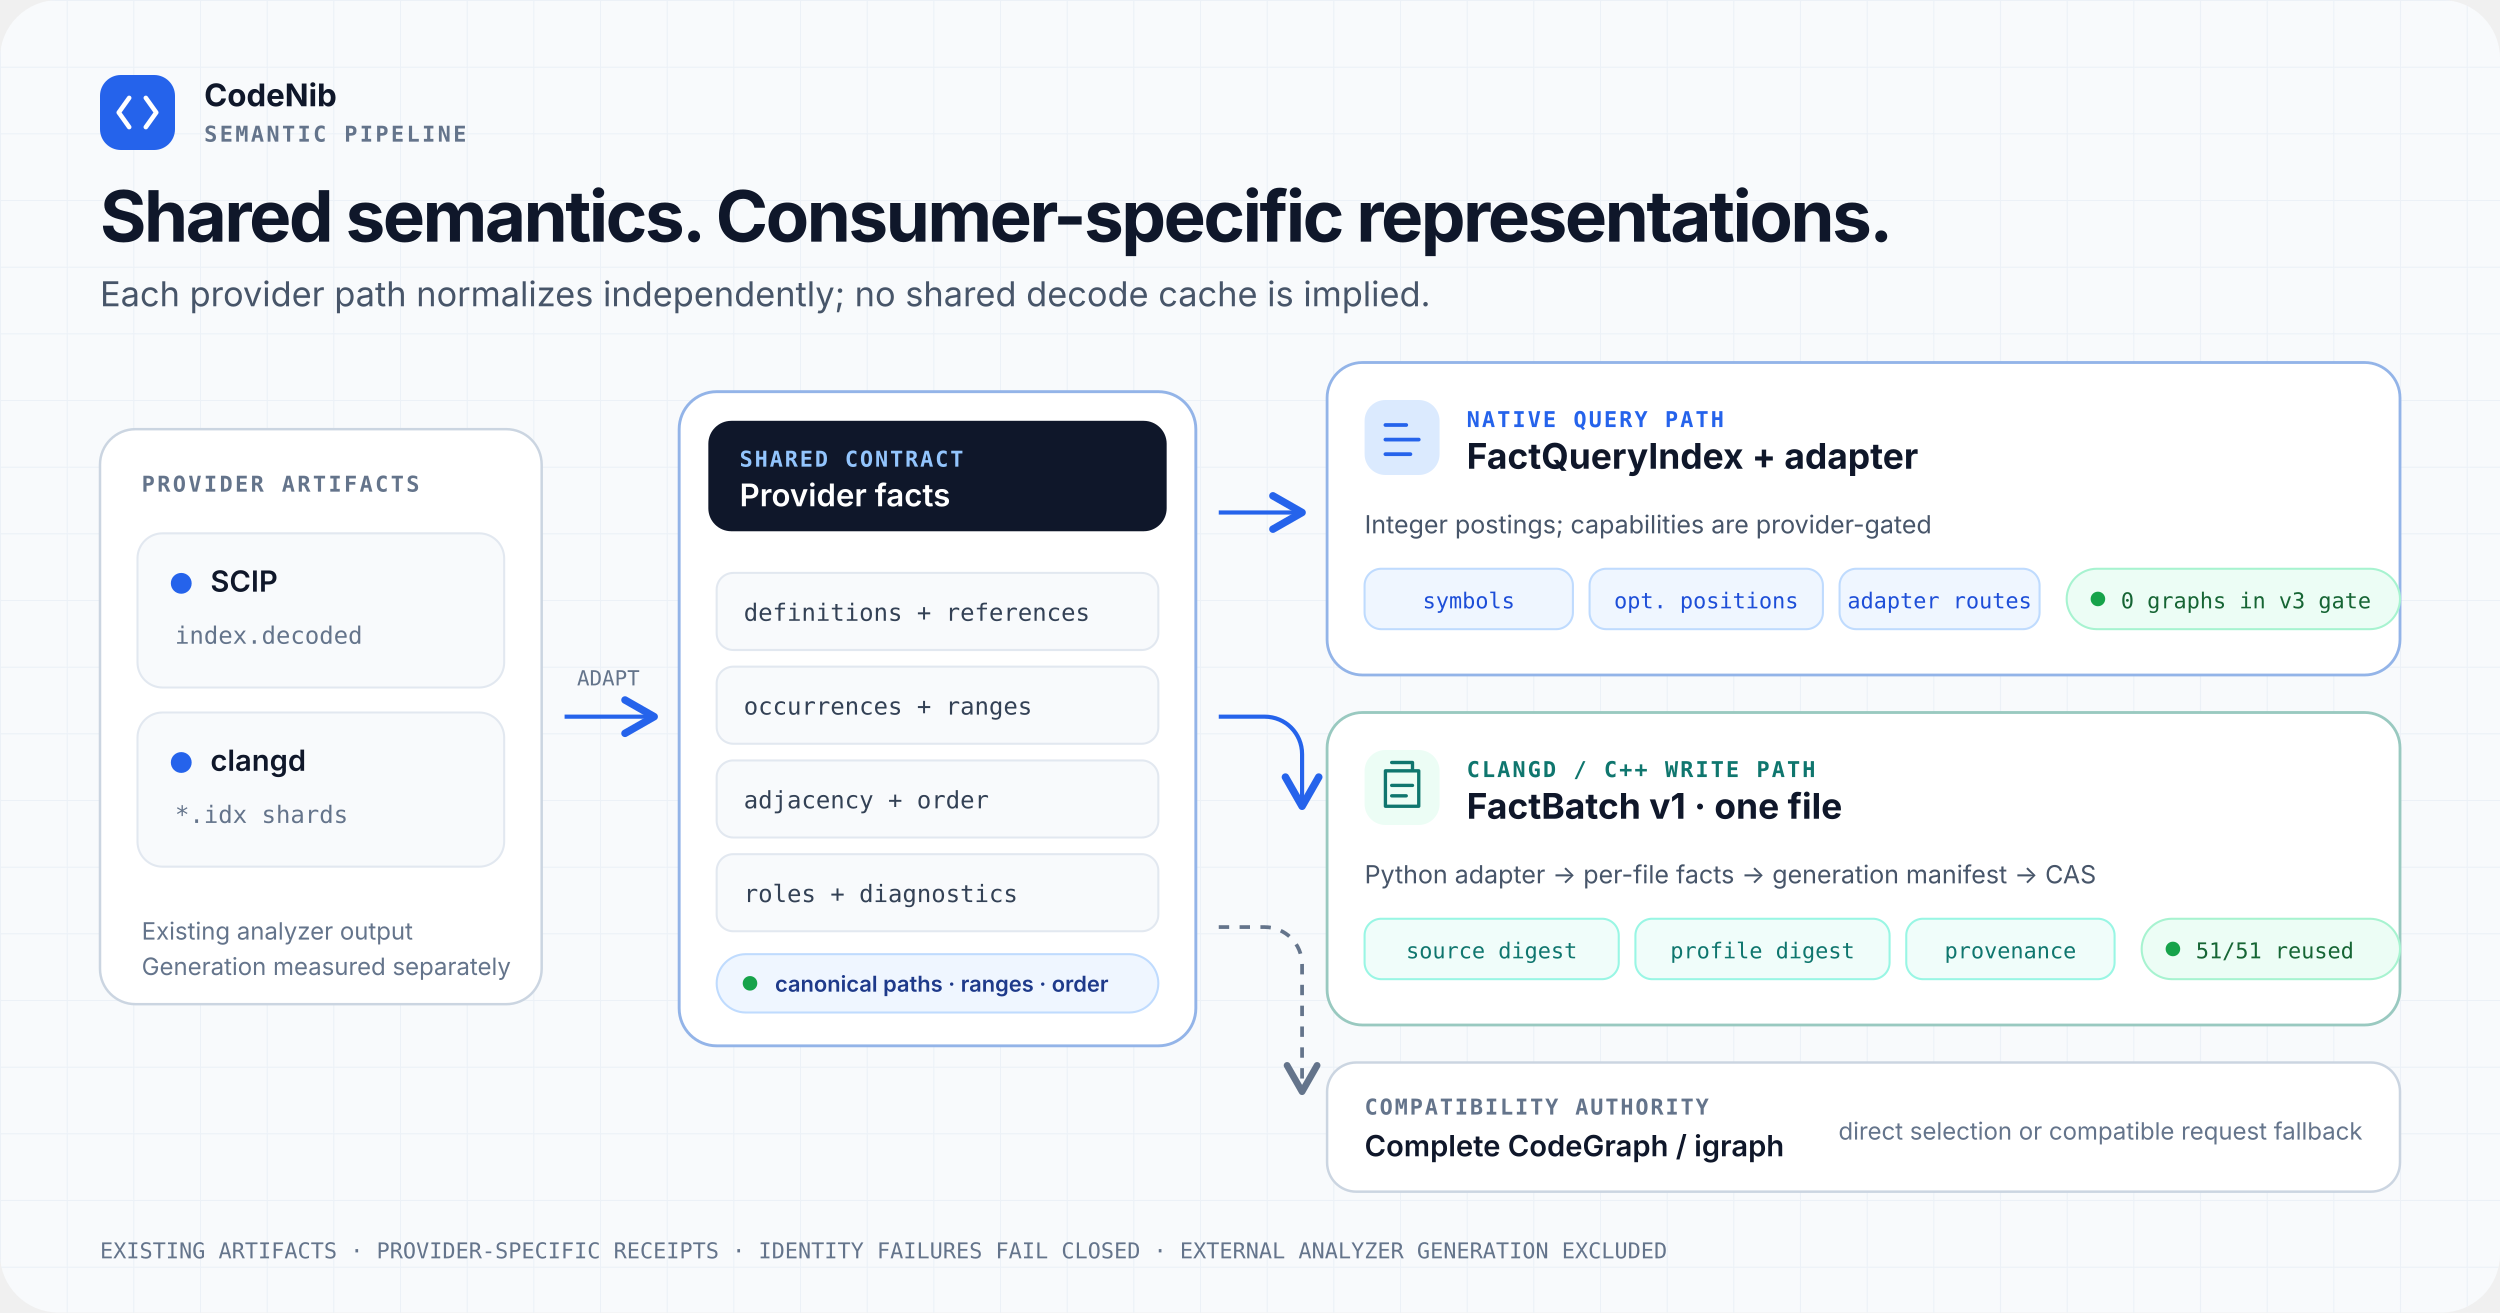
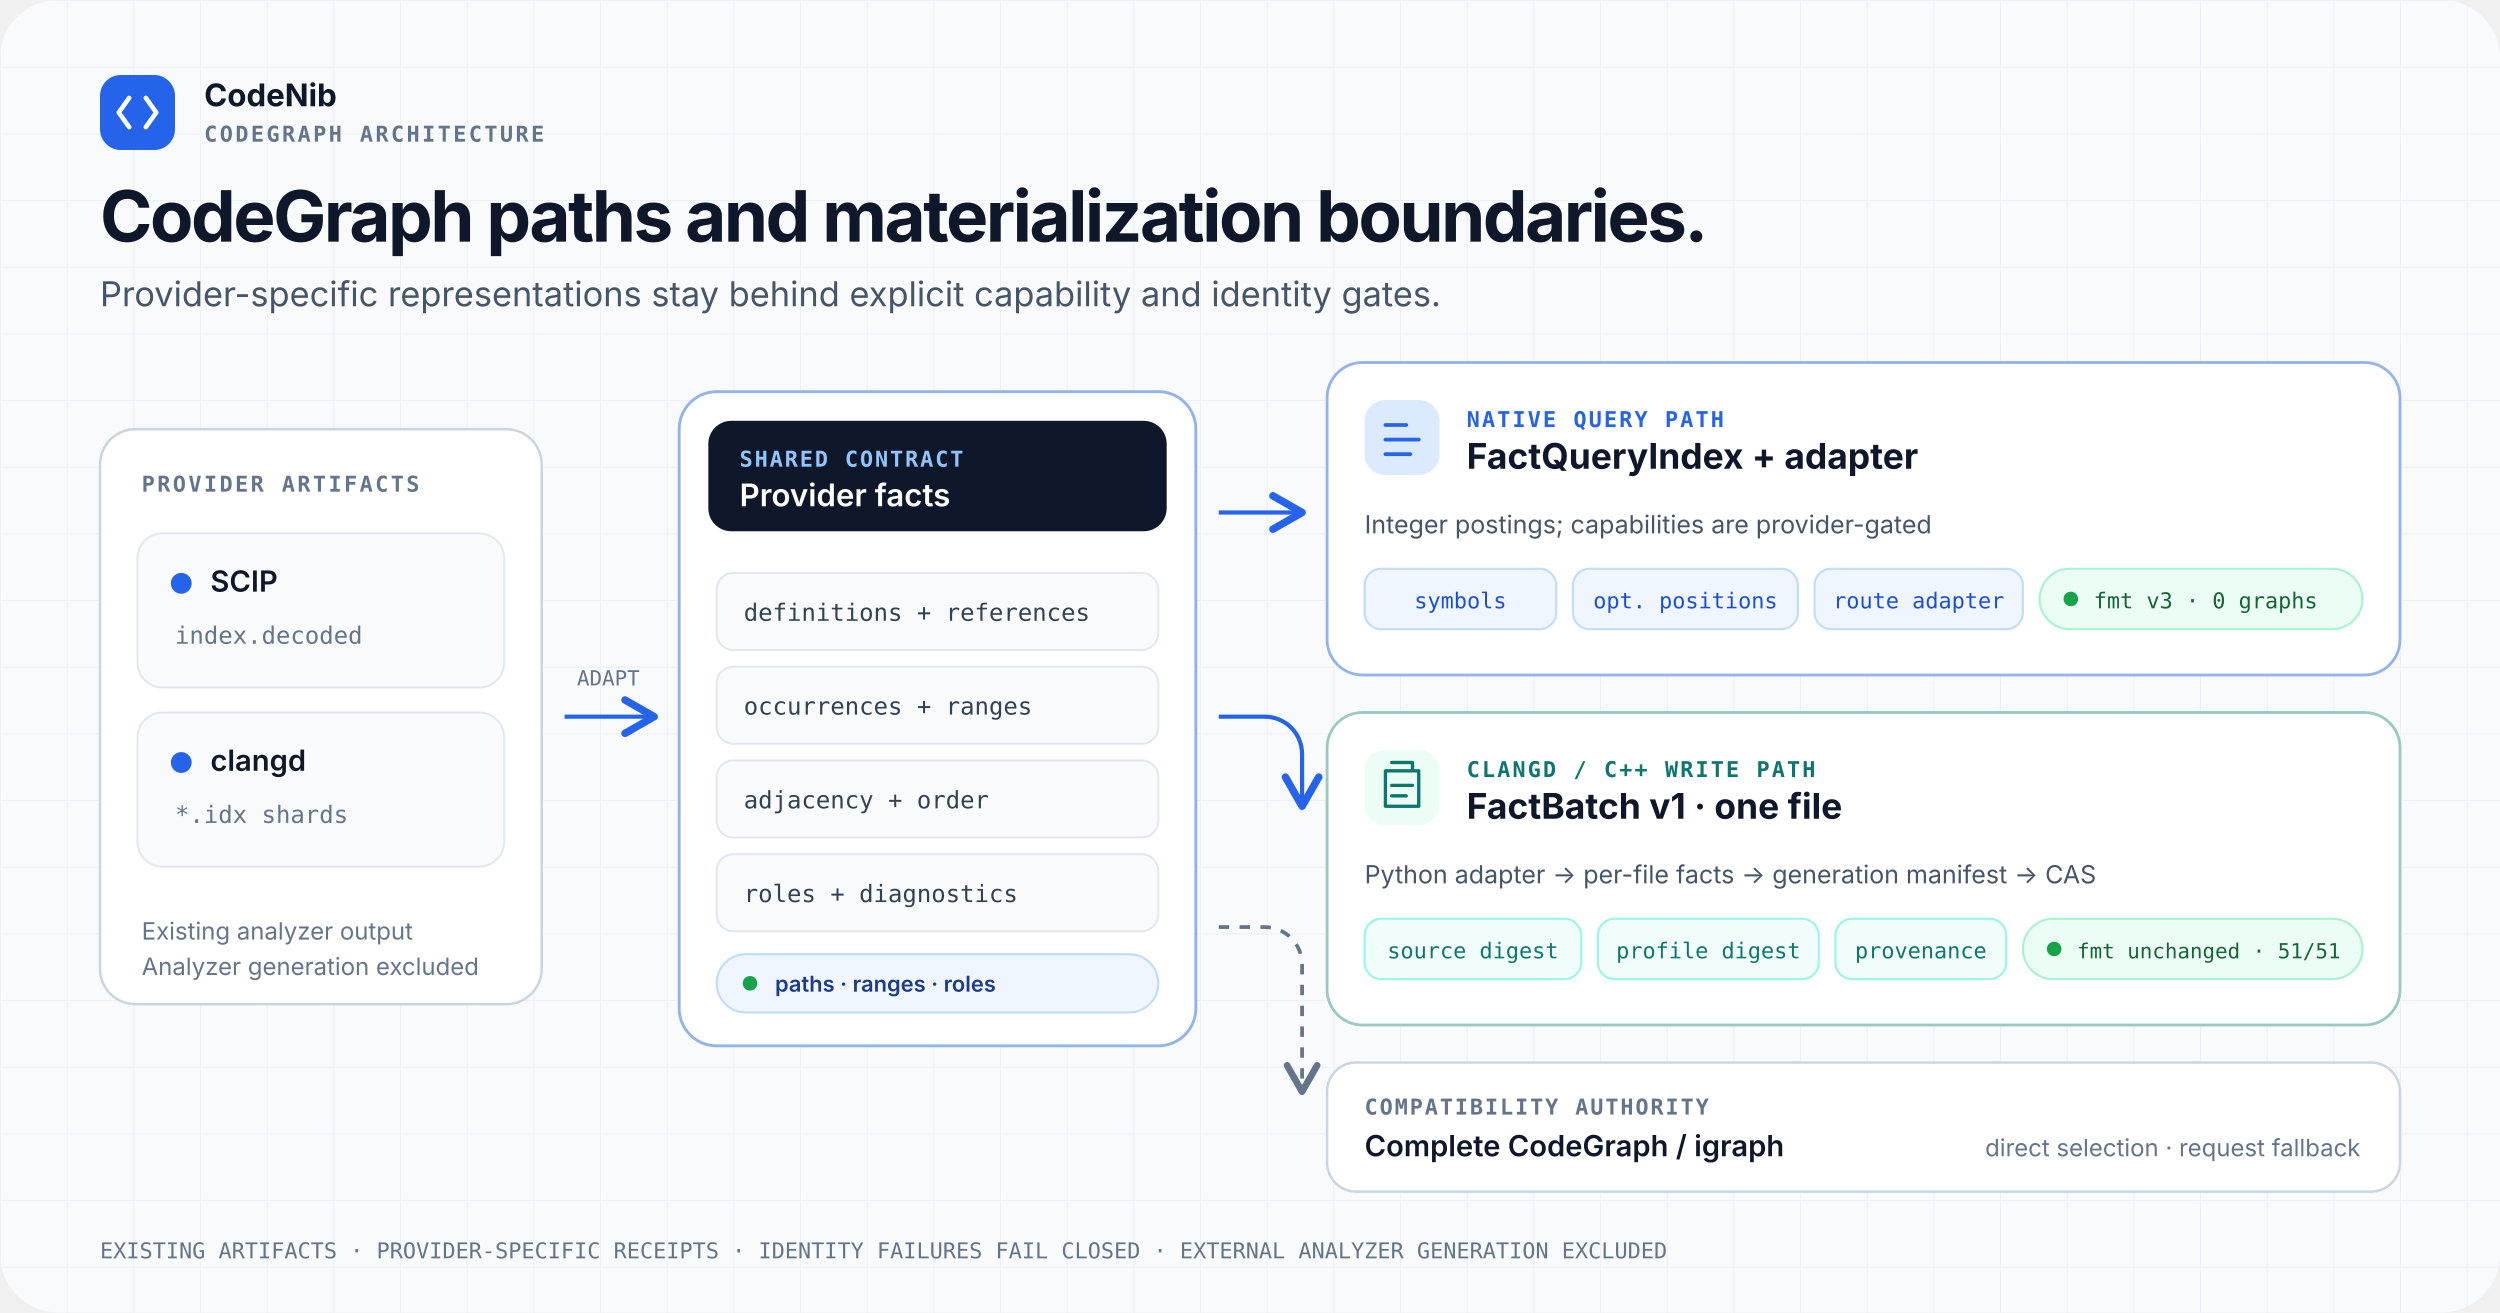
<svg xmlns="http://www.w3.org/2000/svg" width="1200" height="630" viewBox="0 0 1200 630" role="img" aria-labelledby="title description">
  <defs>
    <pattern id="grid" width="32" height="32" patternUnits="userSpaceOnUse">
      <path d="M32 0H0V32" fill="none" stroke="#dbe5f1" stroke-width="1" opacity=".42" />
    </pattern>
    <marker id="arrow" markerWidth="10" markerHeight="10" refX="8" refY="5" orient="auto" markerUnits="strokeWidth">
      <path d="M1 1l7 4-7 4" fill="none" stroke="#2563eb" stroke-width="1.8" stroke-linecap="round" stroke-linejoin="round" />
    </marker>
    <marker id="arrow-muted" markerWidth="10" markerHeight="10" refX="8" refY="5" orient="auto" markerUnits="strokeWidth">
      <path d="M1 1l7 4-7 4" fill="none" stroke="#64748b" stroke-width="1.8" stroke-linecap="round" stroke-linejoin="round" />
    </marker>
  </defs>
  <rect width="1200" height="630" rx="28" fill="#f8fafc" />
  <rect width="1200" height="630" rx="28" fill="url(#grid)" />
  <g font-family="Geist, Inter, ui-sans-serif, system-ui, sans-serif">
    <g transform="translate(48 36)">
      <rect width="36" height="36" rx="10" fill="#2563eb" />
      <path d="m14 11-5 7 5 7m8-14 5 7-5 7" fill="none" stroke="#fff" stroke-width="2.2" stroke-linecap="round" stroke-linejoin="round" />
      <text x="50" y="15" fill="#0f172a" font-size="15" font-weight="650">CodeNib</text>
-       <text x="50" y="32" fill="#64748b" font-family="Geist Mono, ui-monospace, monospace" font-size="10.5" font-weight="620" letter-spacing="1.15">SEMANTIC PIPELINE</text>
+       <text x="50" y="32" fill="#64748b" font-family="Geist Mono, ui-monospace, monospace" font-size="10.5" font-weight="620" letter-spacing="1.15">CODEGRAPH ARCHITECTURE</text>
    </g>
-     <text x="48" y="116" fill="#0f172a" font-size="34" font-weight="660" letter-spacing="-1.15">Shared semantics. Consumer-specific representations.</text>
-     <text x="48" y="147" fill="#475569" font-size="16.5">Each provider path normalizes independently; no shared decode cache is implied.</text>
+     <text x="48" y="116" fill="#0f172a" font-size="34" font-weight="660" letter-spacing="-1.15">CodeGraph paths and materialization boundaries.</text>
+     <text x="48" y="147" fill="#475569" font-size="16.5">Provider-specific representations stay behind explicit capability and identity gates.</text>
    <g transform="translate(48 206)">
      <rect width="212" height="276" rx="17" fill="#fff" stroke="#cbd5e1" stroke-width="1.2" />
      <text x="20" y="30" fill="#64748b" font-family="Geist Mono, ui-monospace, monospace" font-size="10.5" font-weight="680" letter-spacing="1.15">PROVIDER ARTIFACTS</text>
      <g transform="translate(18 50)">
        <rect width="176" height="74" rx="12" fill="#f8fafc" stroke="#e2e8f0" />
        <circle cx="21" cy="24" r="5" fill="#2563eb" />
        <text x="35" y="28" fill="#0f172a" font-size="14" font-weight="640">SCIP</text>
        <text x="18" y="53" fill="#64748b" font-family="Geist Mono, ui-monospace, monospace" font-size="11.5">index.decoded</text>
      </g>
      <g transform="translate(18 136)">
        <rect width="176" height="74" rx="12" fill="#f8fafc" stroke="#e2e8f0" />
        <circle cx="21" cy="24" r="5" fill="#2563eb" />
        <text x="35" y="28" fill="#0f172a" font-size="14" font-weight="640">clangd</text>
        <text x="18" y="53" fill="#64748b" font-family="Geist Mono, ui-monospace, monospace" font-size="11.5">*.idx shards</text>
      </g>
      <text x="20" y="245" fill="#64748b" font-size="11.5">Existing analyzer output</text>
-       <text x="20" y="262" fill="#64748b" font-size="11.5">Generation measured separately</text>
+       <text x="20" y="262" fill="#64748b" font-size="11.5">Analyzer generation excluded</text>
    </g>
    <path d="M271 344h43" fill="none" stroke="#2563eb" stroke-width="2" marker-end="url(#arrow)" />
    <text x="292" y="329" text-anchor="middle" fill="#64748b" font-family="Geist Mono, ui-monospace, monospace" font-size="10">ADAPT</text>
    <g transform="translate(326 188)">
      <rect width="248" height="314" rx="18" fill="#fff" stroke="#93b4e8" stroke-width="1.4" />
      <rect x="14" y="14" width="220" height="53" rx="11" fill="#0f172a" />
      <text x="29" y="36" fill="#93c5fd" font-family="Geist Mono, ui-monospace, monospace" font-size="10.5" font-weight="650" letter-spacing=".9">SHARED CONTRACT</text>
      <text x="29" y="55" fill="#fff" font-size="15" font-weight="640">Provider facts</text>
      <g transform="translate(18 87)" font-family="Geist Mono, ui-monospace, monospace" font-size="11.5">
        <g fill="#f8fafc" stroke="#e2e8f0">
          <rect width="212" height="37" rx="8" />
          <rect y="45" width="212" height="37" rx="8" />
          <rect y="90" width="212" height="37" rx="8" />
          <rect y="135" width="212" height="37" rx="8" />
        </g>
        <g fill="#334155">
          <text x="13" y="23">definitions + references</text>
          <text x="13" y="68">occurrences + ranges</text>
          <text x="13" y="113">adjacency + order</text>
          <text x="13" y="158">roles + diagnostics</text>
        </g>
      </g>
      <g transform="translate(18 270)">
        <rect width="212" height="28" rx="14" fill="#eff6ff" stroke="#bfdbfe" />
        <circle cx="16" cy="14" r="3.5" fill="#16a34a" />
-         <text x="28" y="18" fill="#1e3a8a" font-size="10.5" font-weight="620">canonical paths · ranges · order</text>
+         <text x="28" y="18" fill="#1e3a8a" font-size="10.5" font-weight="620">paths · ranges · roles</text>
      </g>
    </g>
    <path d="M585 246h40" fill="none" stroke="#2563eb" stroke-width="2" marker-end="url(#arrow)" />
    <path d="M585 344h22c10 0 18 8 18 18v25" fill="none" stroke="#2563eb" stroke-width="2" marker-end="url(#arrow)" />
    <path d="M585 445h22c10 0 18 8 18 18v61" fill="none" stroke="#64748b" stroke-width="1.8" stroke-dasharray="5 5" marker-end="url(#arrow-muted)" />
    <g transform="translate(637 174)">
      <rect width="515" height="150" rx="17" fill="#fff" stroke="#93b4e8" stroke-width="1.35" />
      <rect x="18" y="18" width="36" height="36" rx="10" fill="#dbeafe" />
      <path d="M28 37h16M28 30h10M28 44h12" fill="none" stroke="#2563eb" stroke-width="1.8" stroke-linecap="round" />
      <text x="67" y="31" fill="#2563eb" font-family="Geist Mono, ui-monospace, monospace" font-size="10.5" font-weight="680" letter-spacing="1">NATIVE QUERY PATH</text>
      <text x="67" y="51" fill="#0f172a" font-size="17" font-weight="650">FactQueryIndex + adapter</text>
      <text x="18" y="82" fill="#475569" font-size="12">Integer postings; capabilities are provider-gated</text>
      <g transform="translate(18 99)" font-family="Geist Mono, ui-monospace, monospace" font-size="10.5">
-         <rect width="100" height="29" rx="8" fill="#eff6ff" stroke="#bfdbfe" />
-         <rect x="108" width="112" height="29" rx="8" fill="#eff6ff" stroke="#bfdbfe" />
-         <rect x="228" width="96" height="29" rx="8" fill="#eff6ff" stroke="#bfdbfe" />
-         <text x="50" y="19" text-anchor="middle" fill="#1d4ed8">symbols</text>
-         <text x="164" y="19" text-anchor="middle" fill="#1d4ed8">opt. positions</text>
-         <text x="276" y="19" text-anchor="middle" fill="#1d4ed8">adapter routes</text>
-         <rect x="337" width="160" height="29" rx="14.5" fill="#ecfdf5" stroke="#a7f3d0" />
-         <circle cx="352" cy="14.5" r="3.5" fill="#16a34a" />
-         <text x="363" y="19" fill="#166534">0 graphs in v3 gate</text>
+         <rect width="92" height="29" rx="8" fill="#eff6ff" stroke="#bfdbfe" />
+         <rect x="100" width="108" height="29" rx="8" fill="#eff6ff" stroke="#bfdbfe" />
+         <rect x="216" width="100" height="29" rx="8" fill="#eff6ff" stroke="#bfdbfe" />
+         <text x="46" y="19" text-anchor="middle" fill="#1d4ed8">symbols</text>
+         <text x="154" y="19" text-anchor="middle" fill="#1d4ed8">opt. positions</text>
+         <text x="266" y="19" text-anchor="middle" fill="#1d4ed8">route adapter</text>
+         <rect x="324" width="155" height="29" rx="14.5" fill="#ecfdf5" stroke="#a7f3d0" />
+         <circle cx="339" cy="14.5" r="3.5" fill="#16a34a" />
+         <text x="350" y="19" fill="#166534">fmt v3 · 0 graphs</text>
      </g>
    </g>
    <g transform="translate(637 342)">
      <rect width="515" height="150" rx="17" fill="#fff" stroke="#99c9c0" stroke-width="1.35" />
      <rect x="18" y="18" width="36" height="36" rx="10" fill="#ecfdf5" />
      <path d="M28 28h16v17H28zM31 24h10v4H31m0 7h10m-10 5h7" fill="none" stroke="#0f766e" stroke-width="1.6" stroke-linecap="round" stroke-linejoin="round" />
      <text x="67" y="31" fill="#0f766e" font-family="Geist Mono, ui-monospace, monospace" font-size="10.5" font-weight="680" letter-spacing="1">CLANGD / C++ WRITE PATH</text>
      <text x="67" y="51" fill="#0f172a" font-size="17" font-weight="650">FactBatch v1 · one file</text>
      <text x="18" y="82" fill="#475569" font-size="12">Python adapter → per-file facts → generation manifest → CAS</text>
      <g transform="translate(18 99)" font-family="Geist Mono, ui-monospace, monospace" font-size="10.5">
-         <rect width="122" height="29" rx="8" fill="#f0fdfa" stroke="#99f6e4" />
-         <rect x="130" width="122" height="29" rx="8" fill="#f0fdfa" stroke="#99f6e4" />
-         <rect x="260" width="100" height="29" rx="8" fill="#f0fdfa" stroke="#99f6e4" />
-         <text x="61" y="19" text-anchor="middle" fill="#0f766e">source digest</text>
-         <text x="191" y="19" text-anchor="middle" fill="#0f766e">profile digest</text>
-         <text x="310" y="19" text-anchor="middle" fill="#0f766e">provenance</text>
-         <rect x="373" width="124" height="29" rx="14.5" fill="#ecfdf5" stroke="#a7f3d0" />
-         <circle cx="388" cy="14.5" r="3.5" fill="#16a34a" />
-         <text x="399" y="19" fill="#166534">51/51 reused</text>
+         <rect width="104" height="29" rx="8" fill="#f0fdfa" stroke="#99f6e4" />
+         <rect x="112" width="106" height="29" rx="8" fill="#f0fdfa" stroke="#99f6e4" />
+         <rect x="226" width="82" height="29" rx="8" fill="#f0fdfa" stroke="#99f6e4" />
+         <text x="52" y="19" text-anchor="middle" fill="#0f766e">source digest</text>
+         <text x="165" y="19" text-anchor="middle" fill="#0f766e">profile digest</text>
+         <text x="267" y="19" text-anchor="middle" fill="#0f766e">provenance</text>
+         <rect x="316" width="163" height="29" rx="14.5" fill="#ecfdf5" stroke="#a7f3d0" />
+         <circle cx="331" cy="14.5" r="3.5" fill="#16a34a" />
+         <text x="342" y="19" fill="#166534" font-size="10">fmt unchanged · 51/51</text>
      </g>
    </g>
    <g transform="translate(637 510)">
      <rect width="515" height="62" rx="14" fill="#fff" stroke="#cbd5e1" stroke-width="1.2" />
      <text x="18" y="25" fill="#64748b" font-family="Geist Mono, ui-monospace, monospace" font-size="10.5" font-weight="680" letter-spacing=".9">COMPATIBILITY AUTHORITY</text>
      <text x="18" y="45" fill="#0f172a" font-size="14" font-weight="640">Complete CodeGraph / igraph</text>
-       <text x="497" y="37" text-anchor="end" fill="#64748b" font-size="11.5">direct selection or compatible request fallback</text>
+       <text x="496" y="45" text-anchor="end" fill="#64748b" font-size="11.5">direct selection · request fallback</text>
    </g>
    <text x="48" y="604" fill="#64748b" font-family="Geist Mono, ui-monospace, monospace" font-size="10.5">EXISTING ARTIFACTS · PROVIDER-SPECIFIC RECEIPTS · IDENTITY FAILURES FAIL CLOSED · EXTERNAL ANALYZER GENERATION EXCLUDED</text>
  </g>
</svg>
